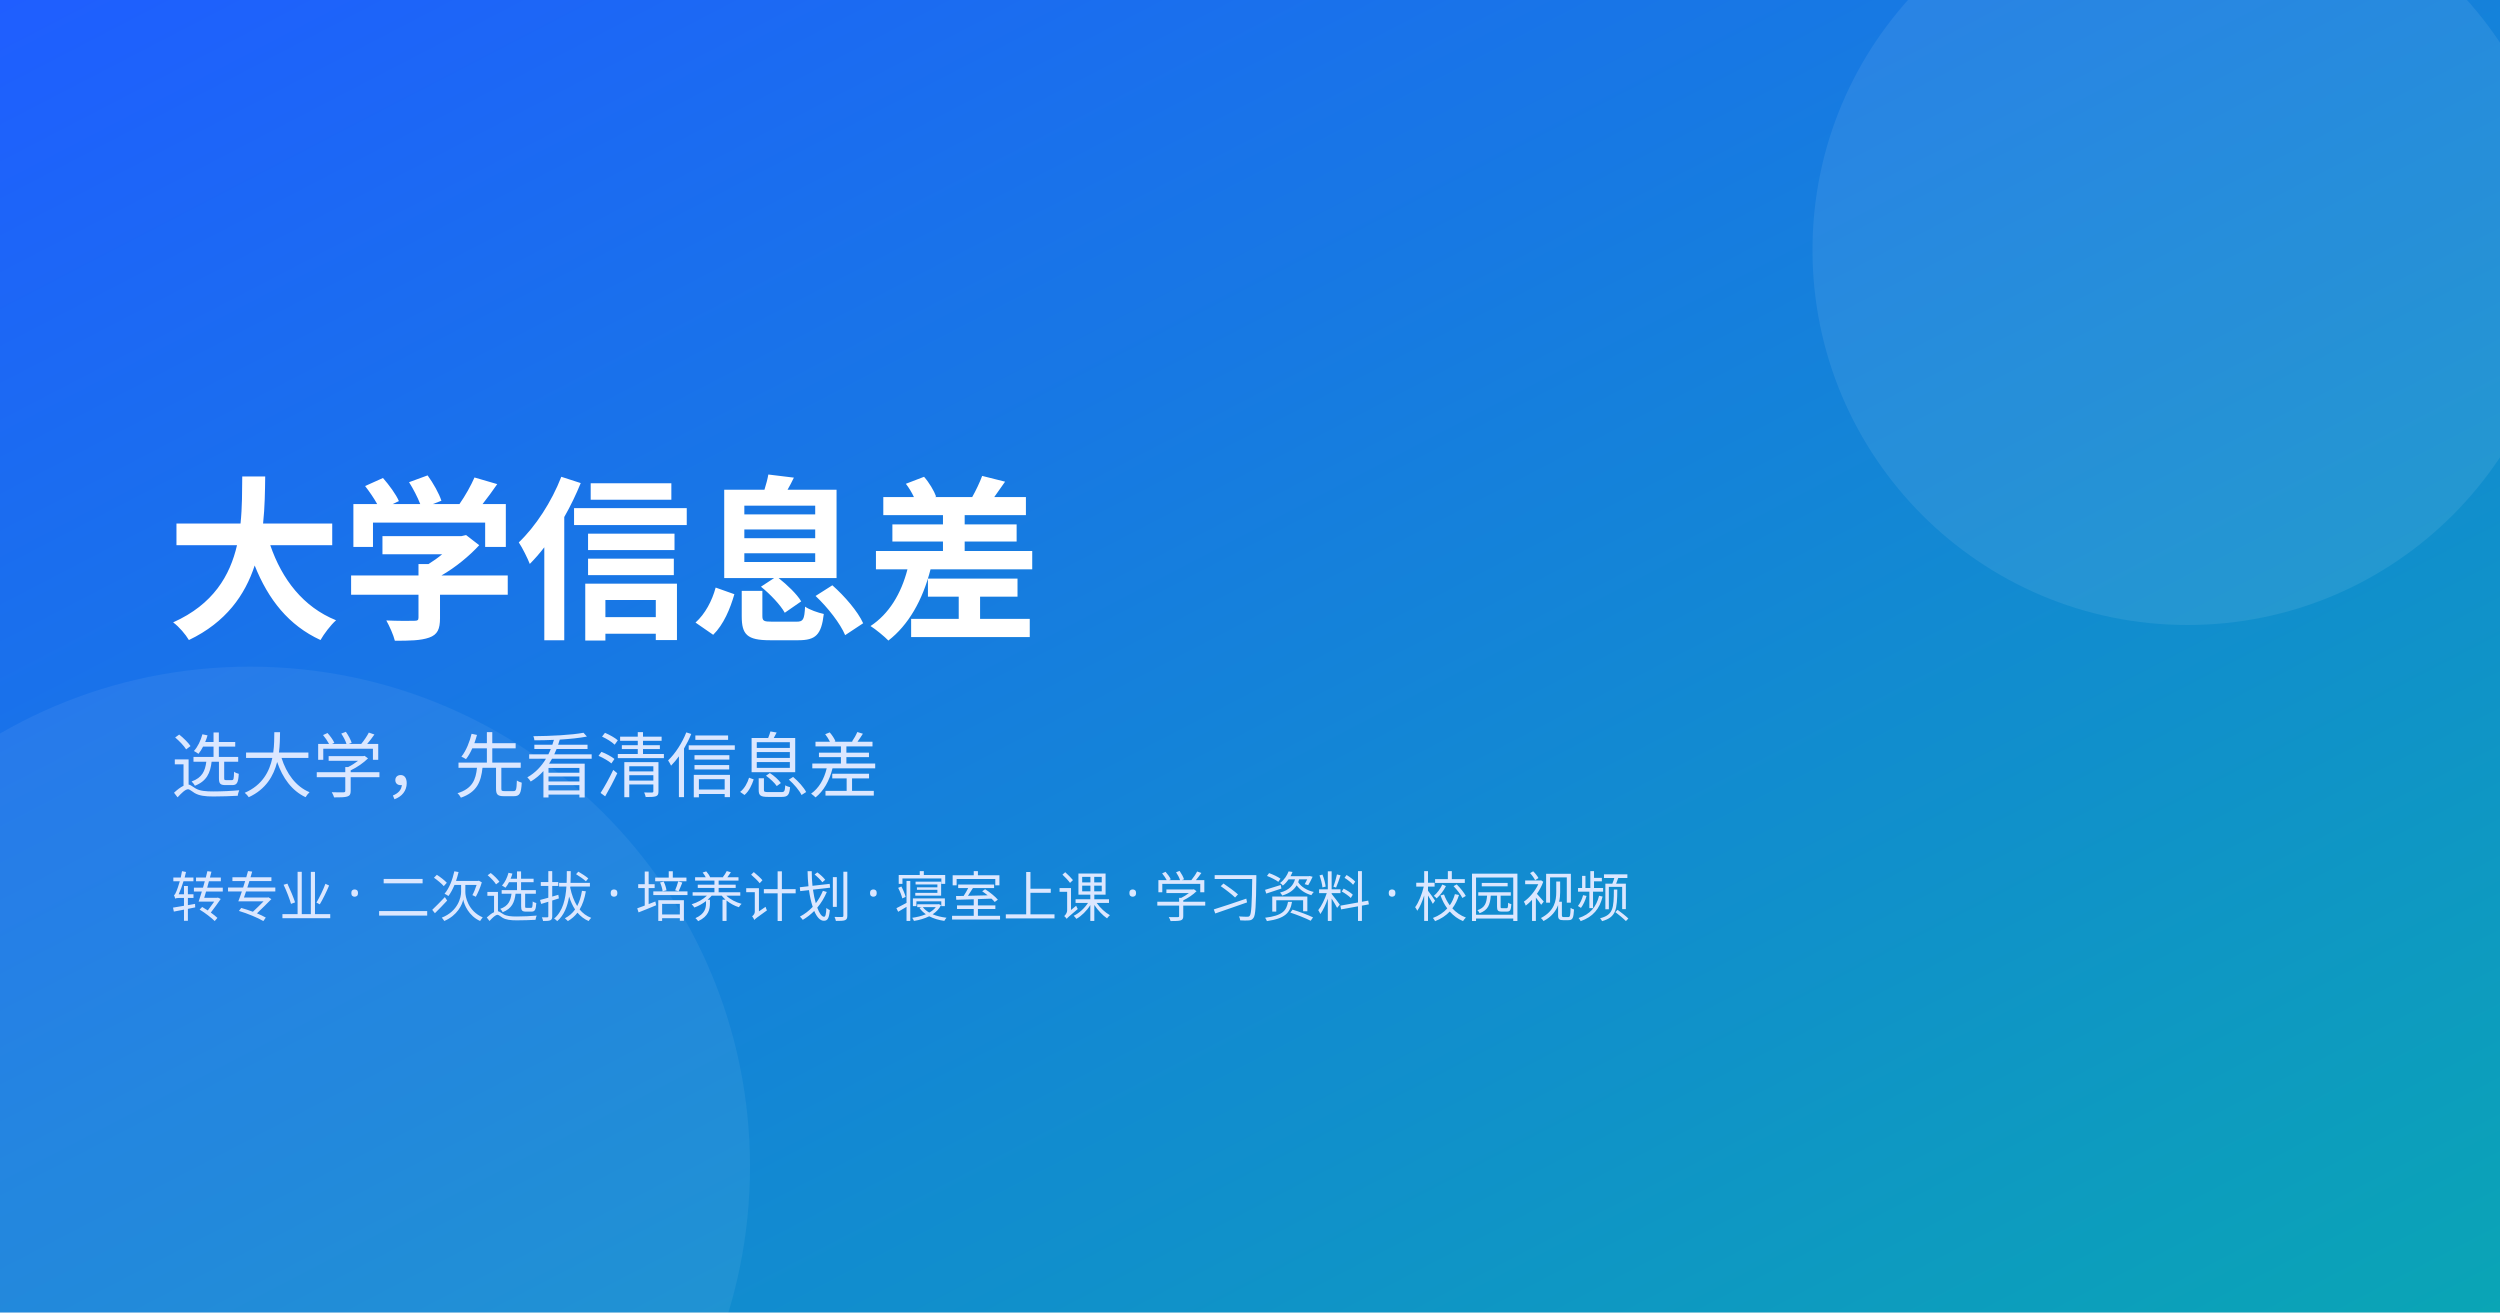
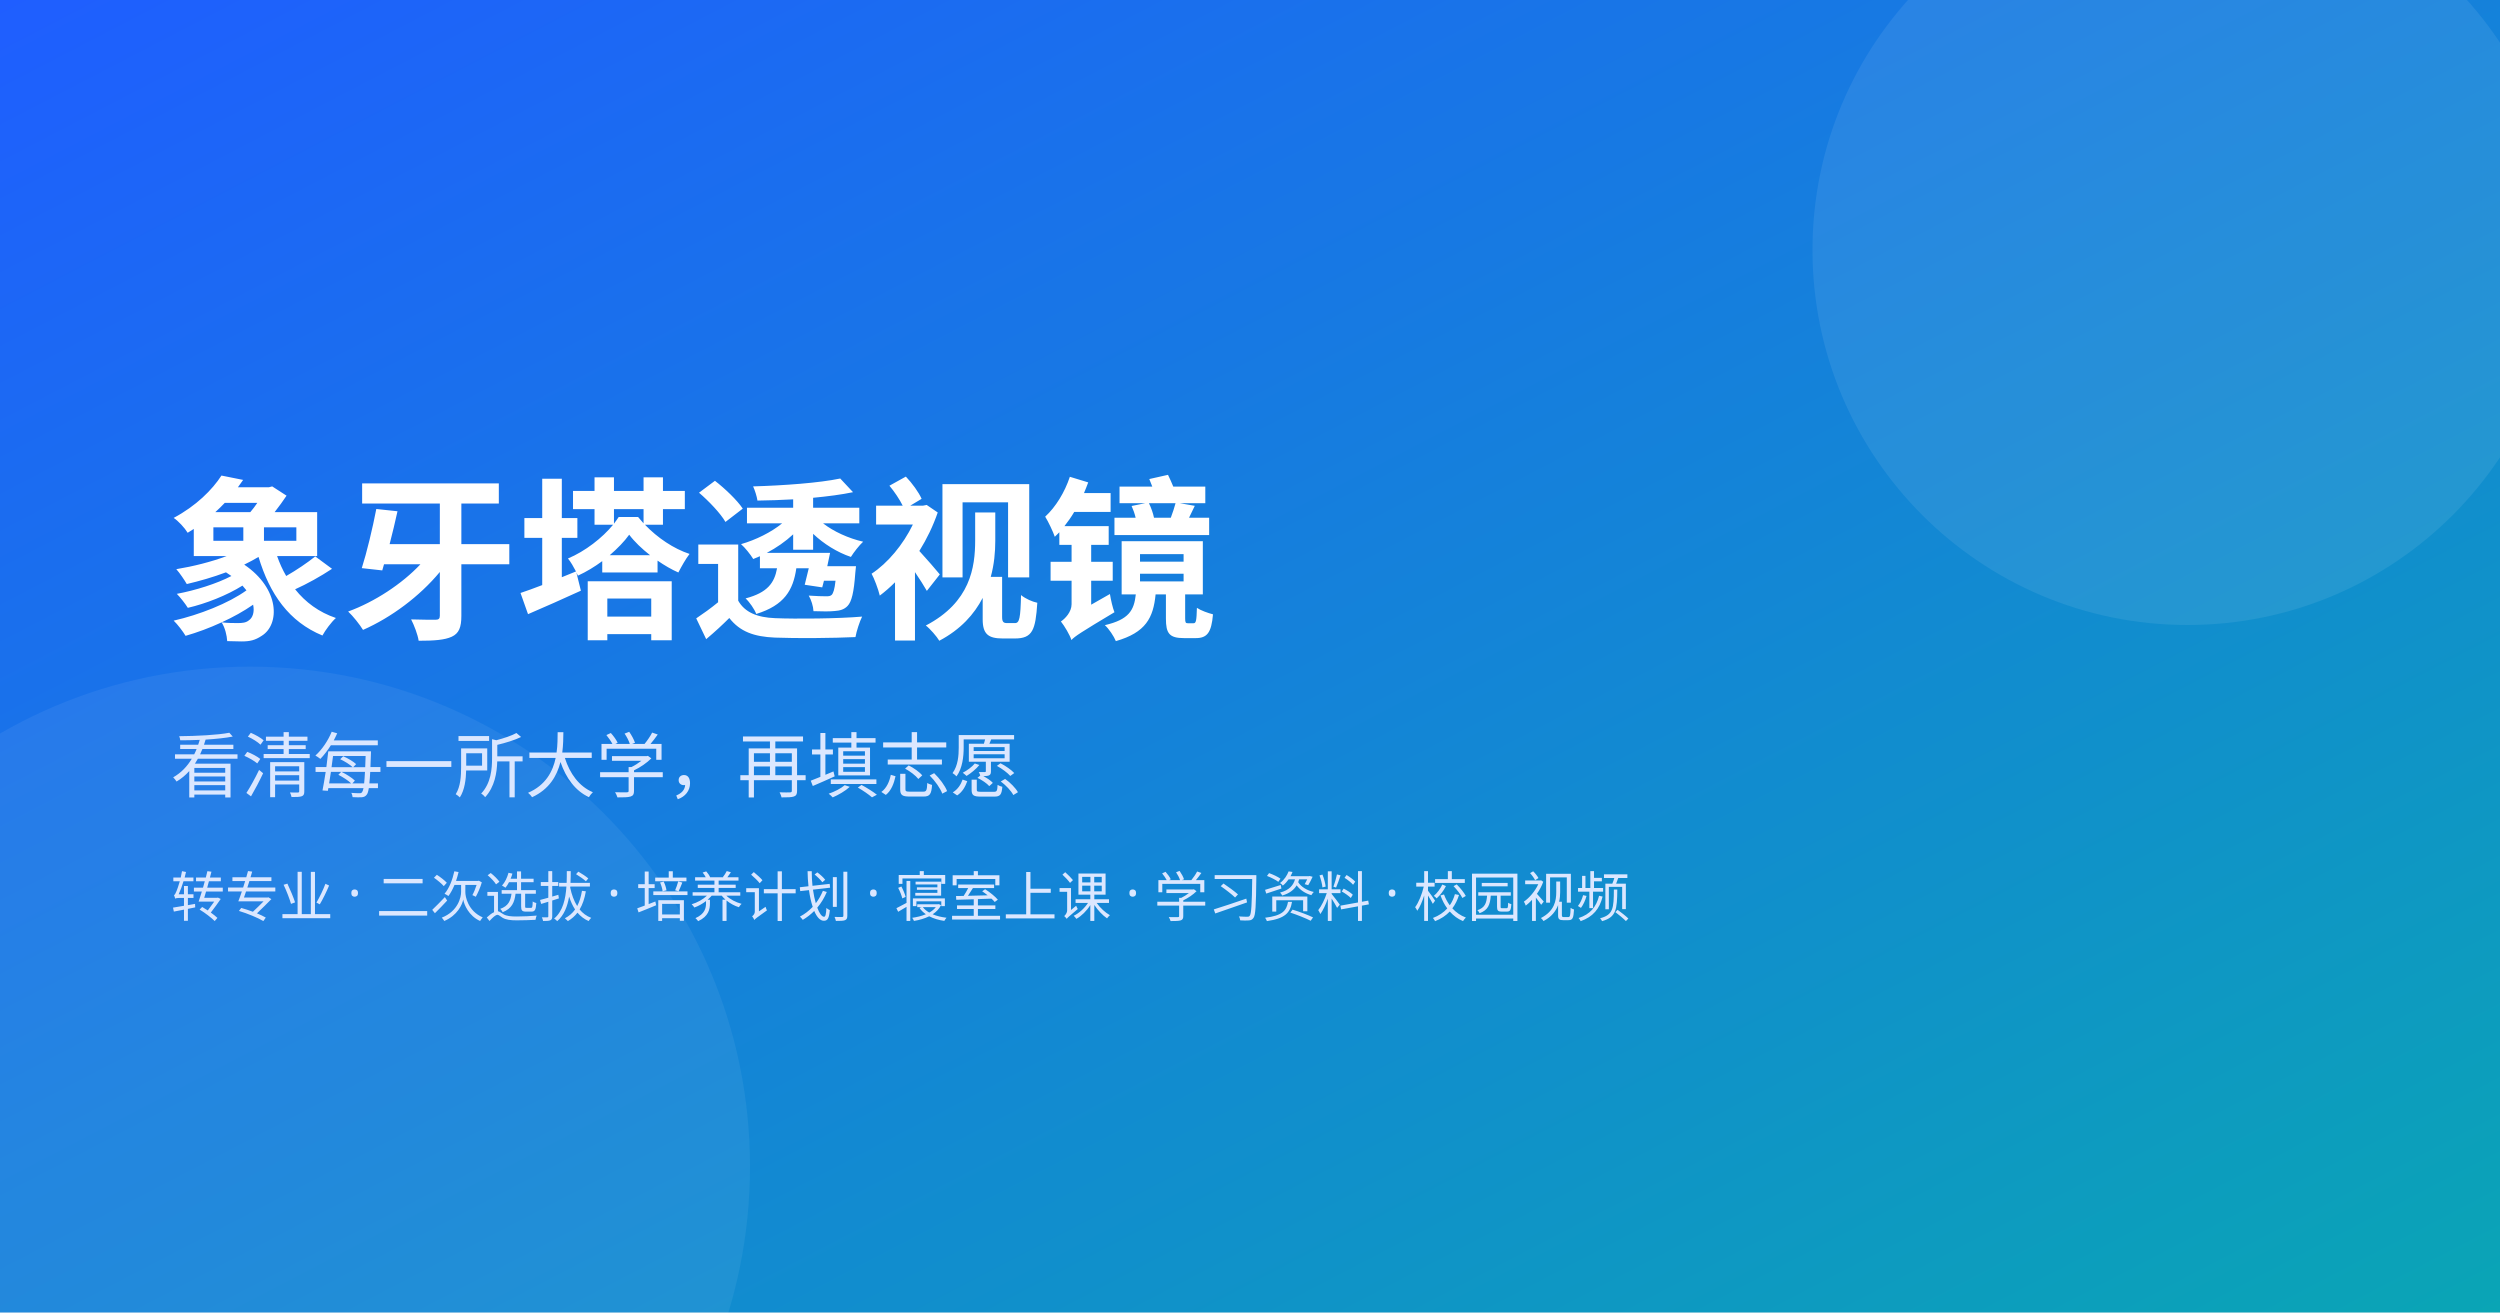
<svg xmlns="http://www.w3.org/2000/svg" width="1200" height="630" viewBox="0 0 1200 630">
  <defs>
    <linearGradient id="bg" x1="0" y1="0" x2="1" y2="1">
      <stop offset="0" stop-color="#1f5eff" />
      <stop offset="1" stop-color="#0aa5b5" />
    </linearGradient>
  </defs>
  <rect width="1200" height="630" fill="url(#bg)" />
  <circle cx="1050" cy="120" r="180" fill="#ffffff" opacity="0.08" />
  <circle cx="120" cy="560" r="240" fill="#ffffff" opacity="0.06" />
-   <text x="80" y="300" font-family="PingFang SC, Microsoft YaHei, sans-serif" font-size="84" font-weight="700" fill="#ffffff">大学信息差</text>
-   <text x="82" y="380" font-family="PingFang SC, Microsoft YaHei, sans-serif" font-size="34" fill="#dbe7ff">选大学，先看清信息差</text>
+   <text x="80" y="300" font-family="PingFang SC, Microsoft YaHei, sans-serif" font-size="84" font-weight="700" fill="#ffffff">象牙塔透视镜</text>
+   <text x="82" y="380" font-family="PingFang SC, Microsoft YaHei, sans-serif" font-size="34" fill="#dbe7ff">看清每一所大学，再填志愿</text>
  <text x="82" y="440" font-family="PingFang SC, Microsoft YaHei, sans-serif" font-size="26" fill="#dbe7ff">转专业 · 二次选拔 · 培养计划 · 寝室上课 · 学习资料 · 校园视频</text>
</svg>
